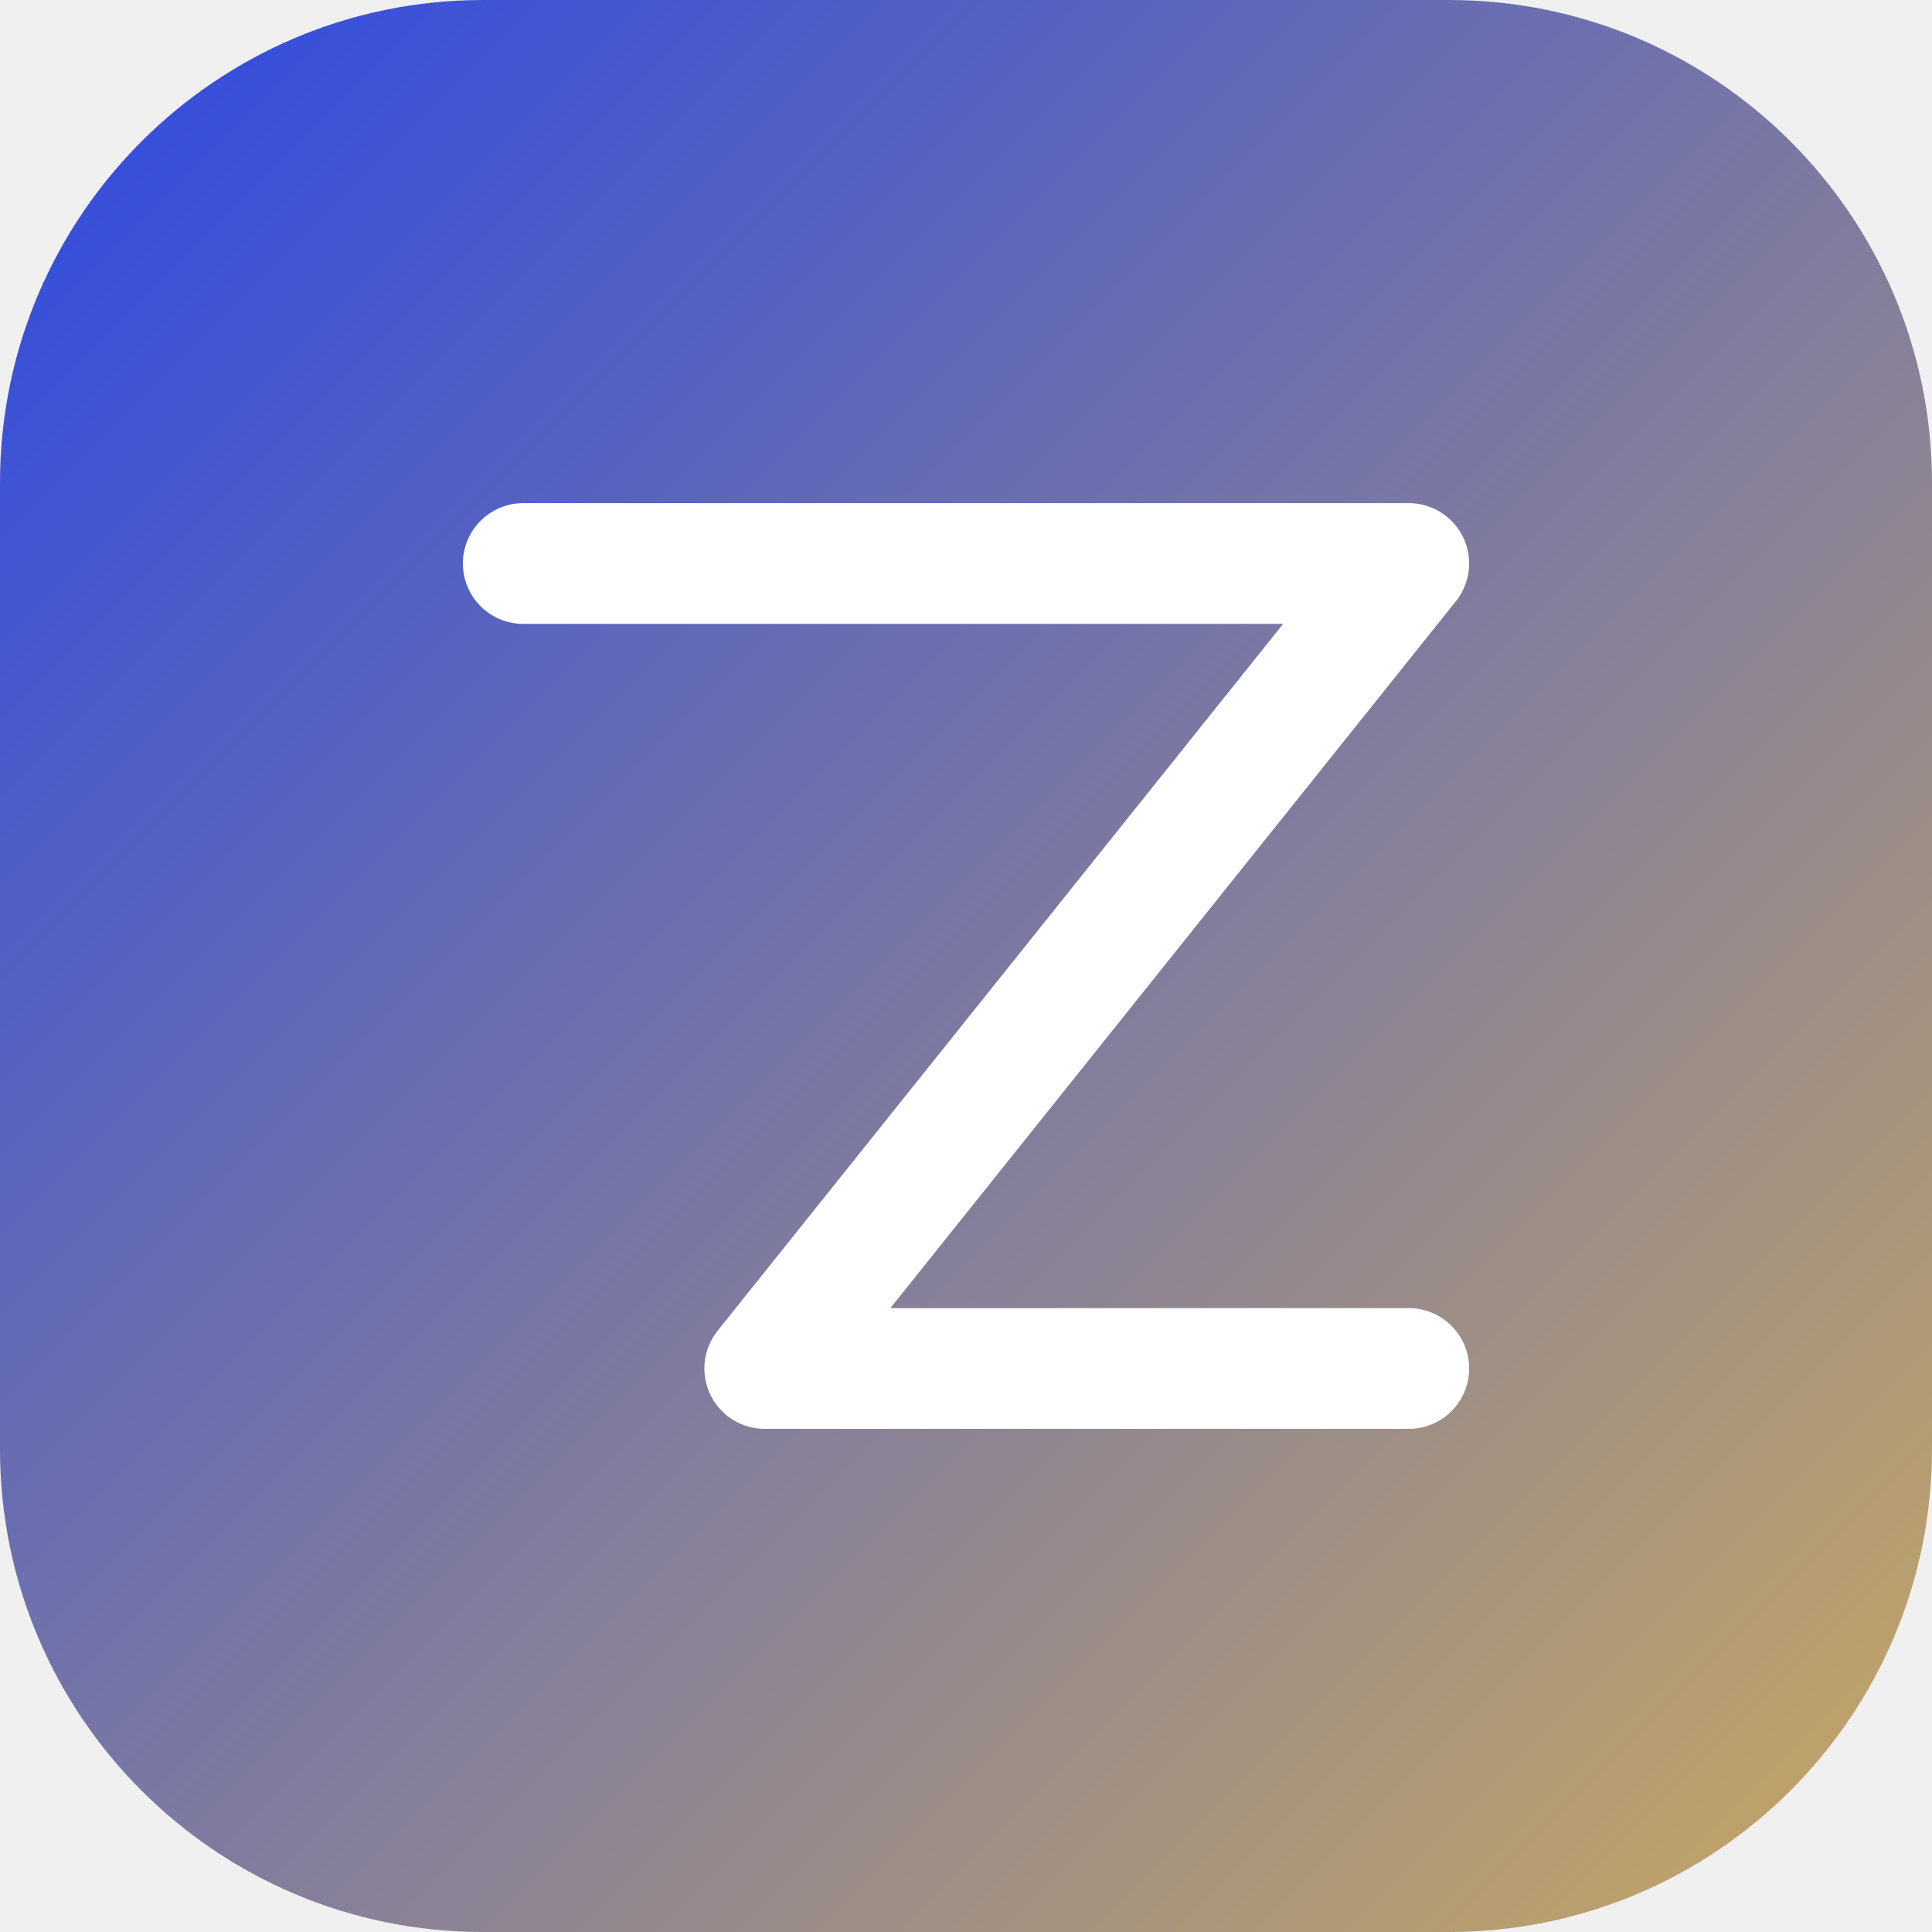
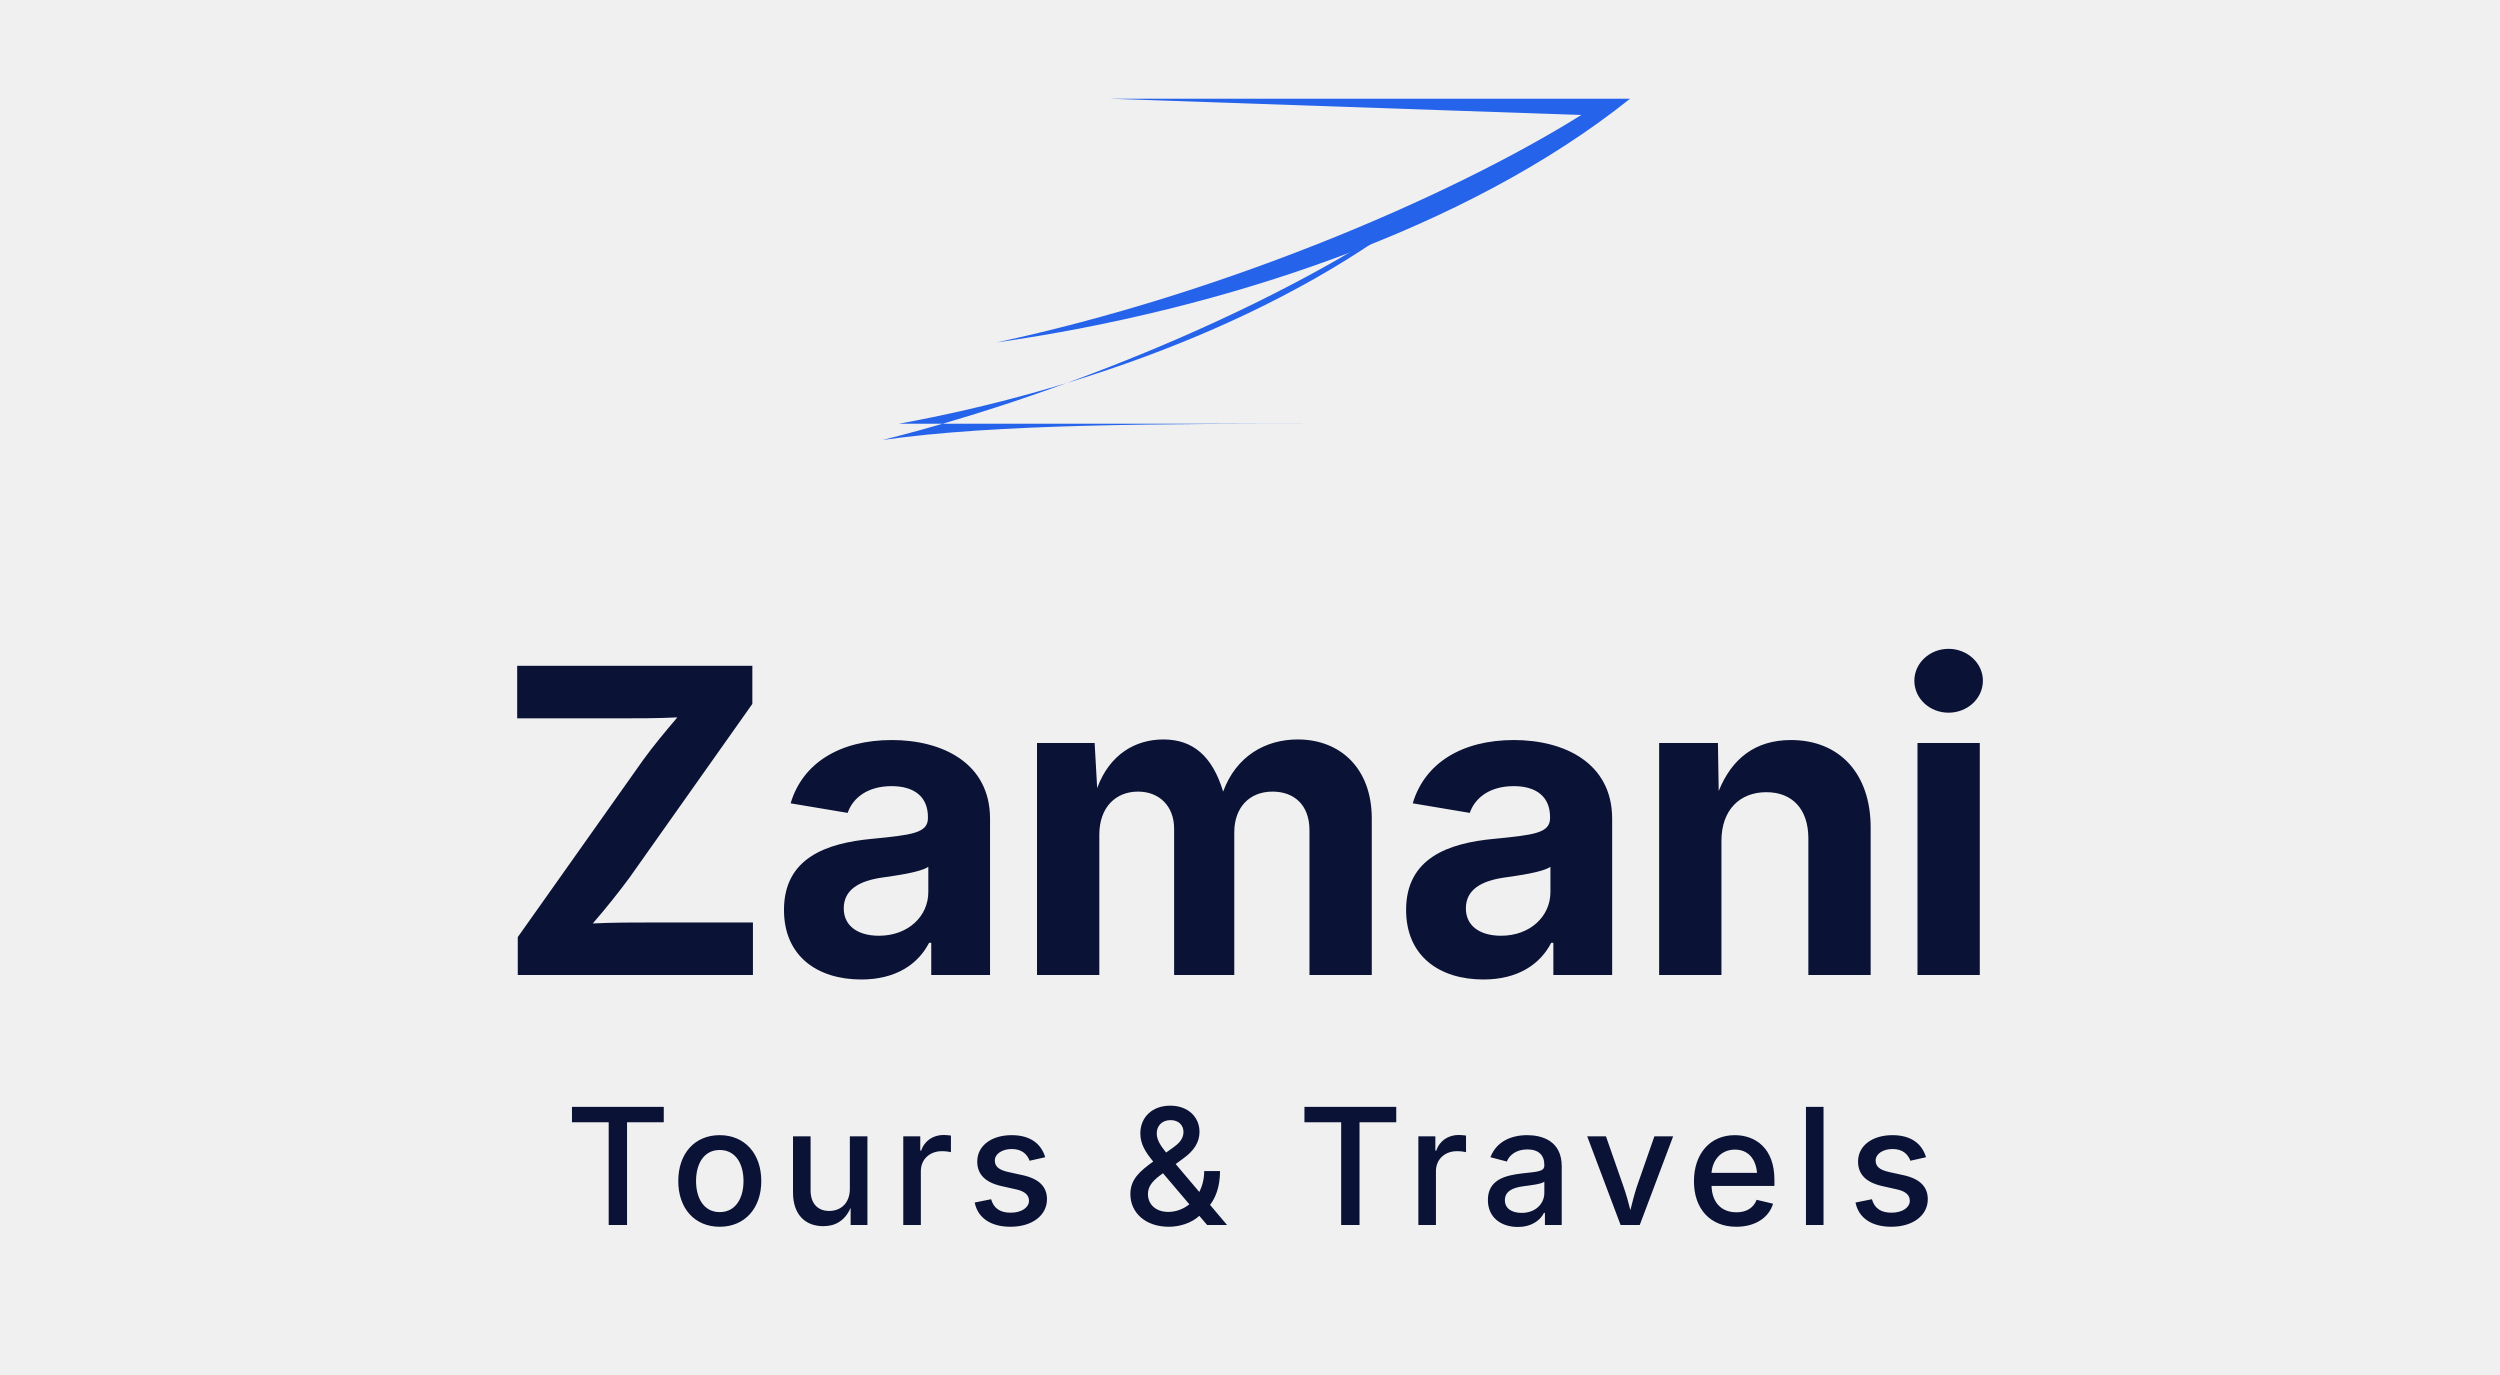
- <svg xmlns="http://www.w3.org/2000/svg" viewBox="0 0 48 48" width="48" height="48">
-   <defs>
-     <linearGradient id="zg" x1="0%" y1="0%" x2="100%" y2="100%">
-       <stop offset="0%" stop-color="#2B47E5" />
-       <stop offset="100%" stop-color="#C9A961" />
-     </linearGradient>
-   </defs>
-   <rect width="48" height="48" rx="12" fill="url(#zg)" />
-   <path d="M13 14h22l-16 20h16" stroke="#fff" stroke-width="3" stroke-linecap="round" stroke-linejoin="round" fill="none" />
+ <svg xmlns="http://www.w3.org/2000/svg" viewBox="0 0 200 110" width="200" height="110">
+   <g transform="translate(68, 4) scale(0.65)">
+     <path d="M 32 6 L 96 6 C 76 22 46 32 18 36 C 46 30 74 18 90 8 L 32 6 Z" fill="#2563EB" />
+     <path d="M 4 48 C 28 42 56 30 72 18 C 54 33 28 42 6 46 L 60 46 C 38 46 18 46 4 48 Z" fill="#2563EB" />
+   </g>
+   <text x="100" y="78" font-family="'Plus Jakarta Sans', 'Inter', -apple-system, BlinkMacSystemFont, 'Segoe UI', Roboto, sans-serif" font-size="34" font-weight="700" fill="#0A1235" text-anchor="middle" letter-spacing="-0.5">Zamani</text>
+   <text x="100" y="98" font-family="'Plus Jakarta Sans', 'Inter', -apple-system, BlinkMacSystemFont, 'Segoe UI', Roboto, sans-serif" font-size="13" font-weight="500" fill="#0A1235" text-anchor="middle" letter-spacing="1">Tours &amp; Travels</text>
</svg>
